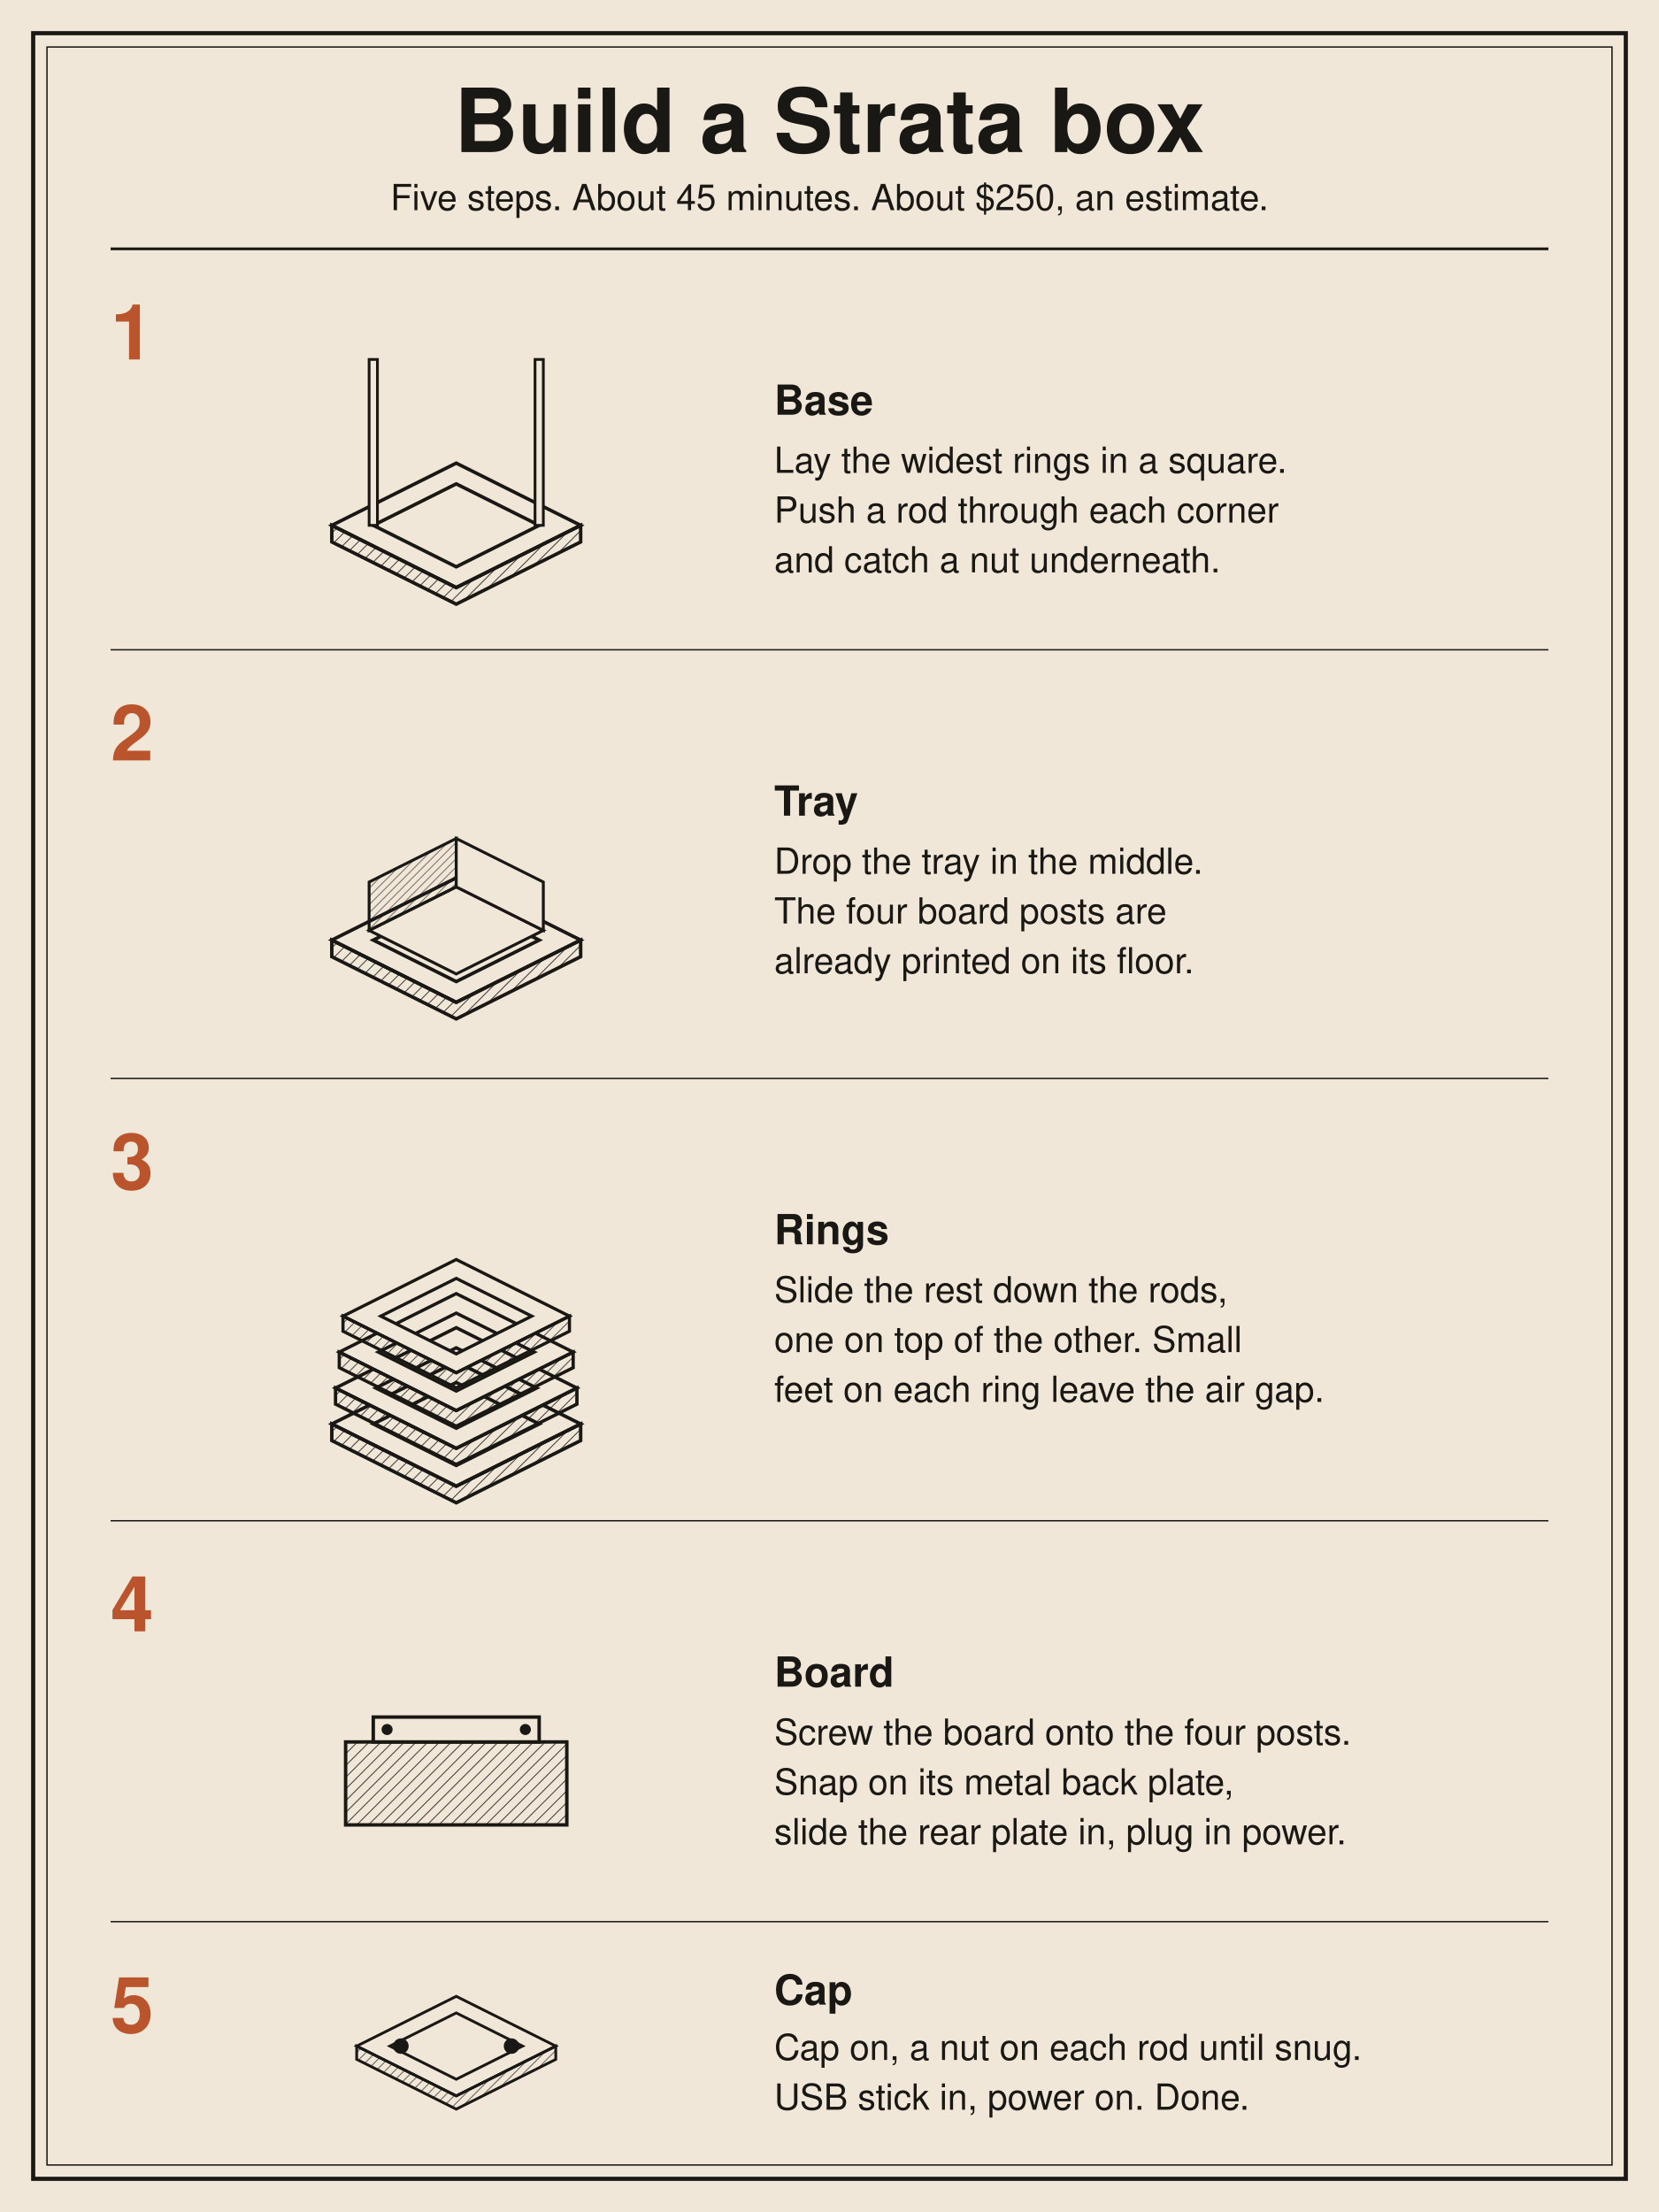
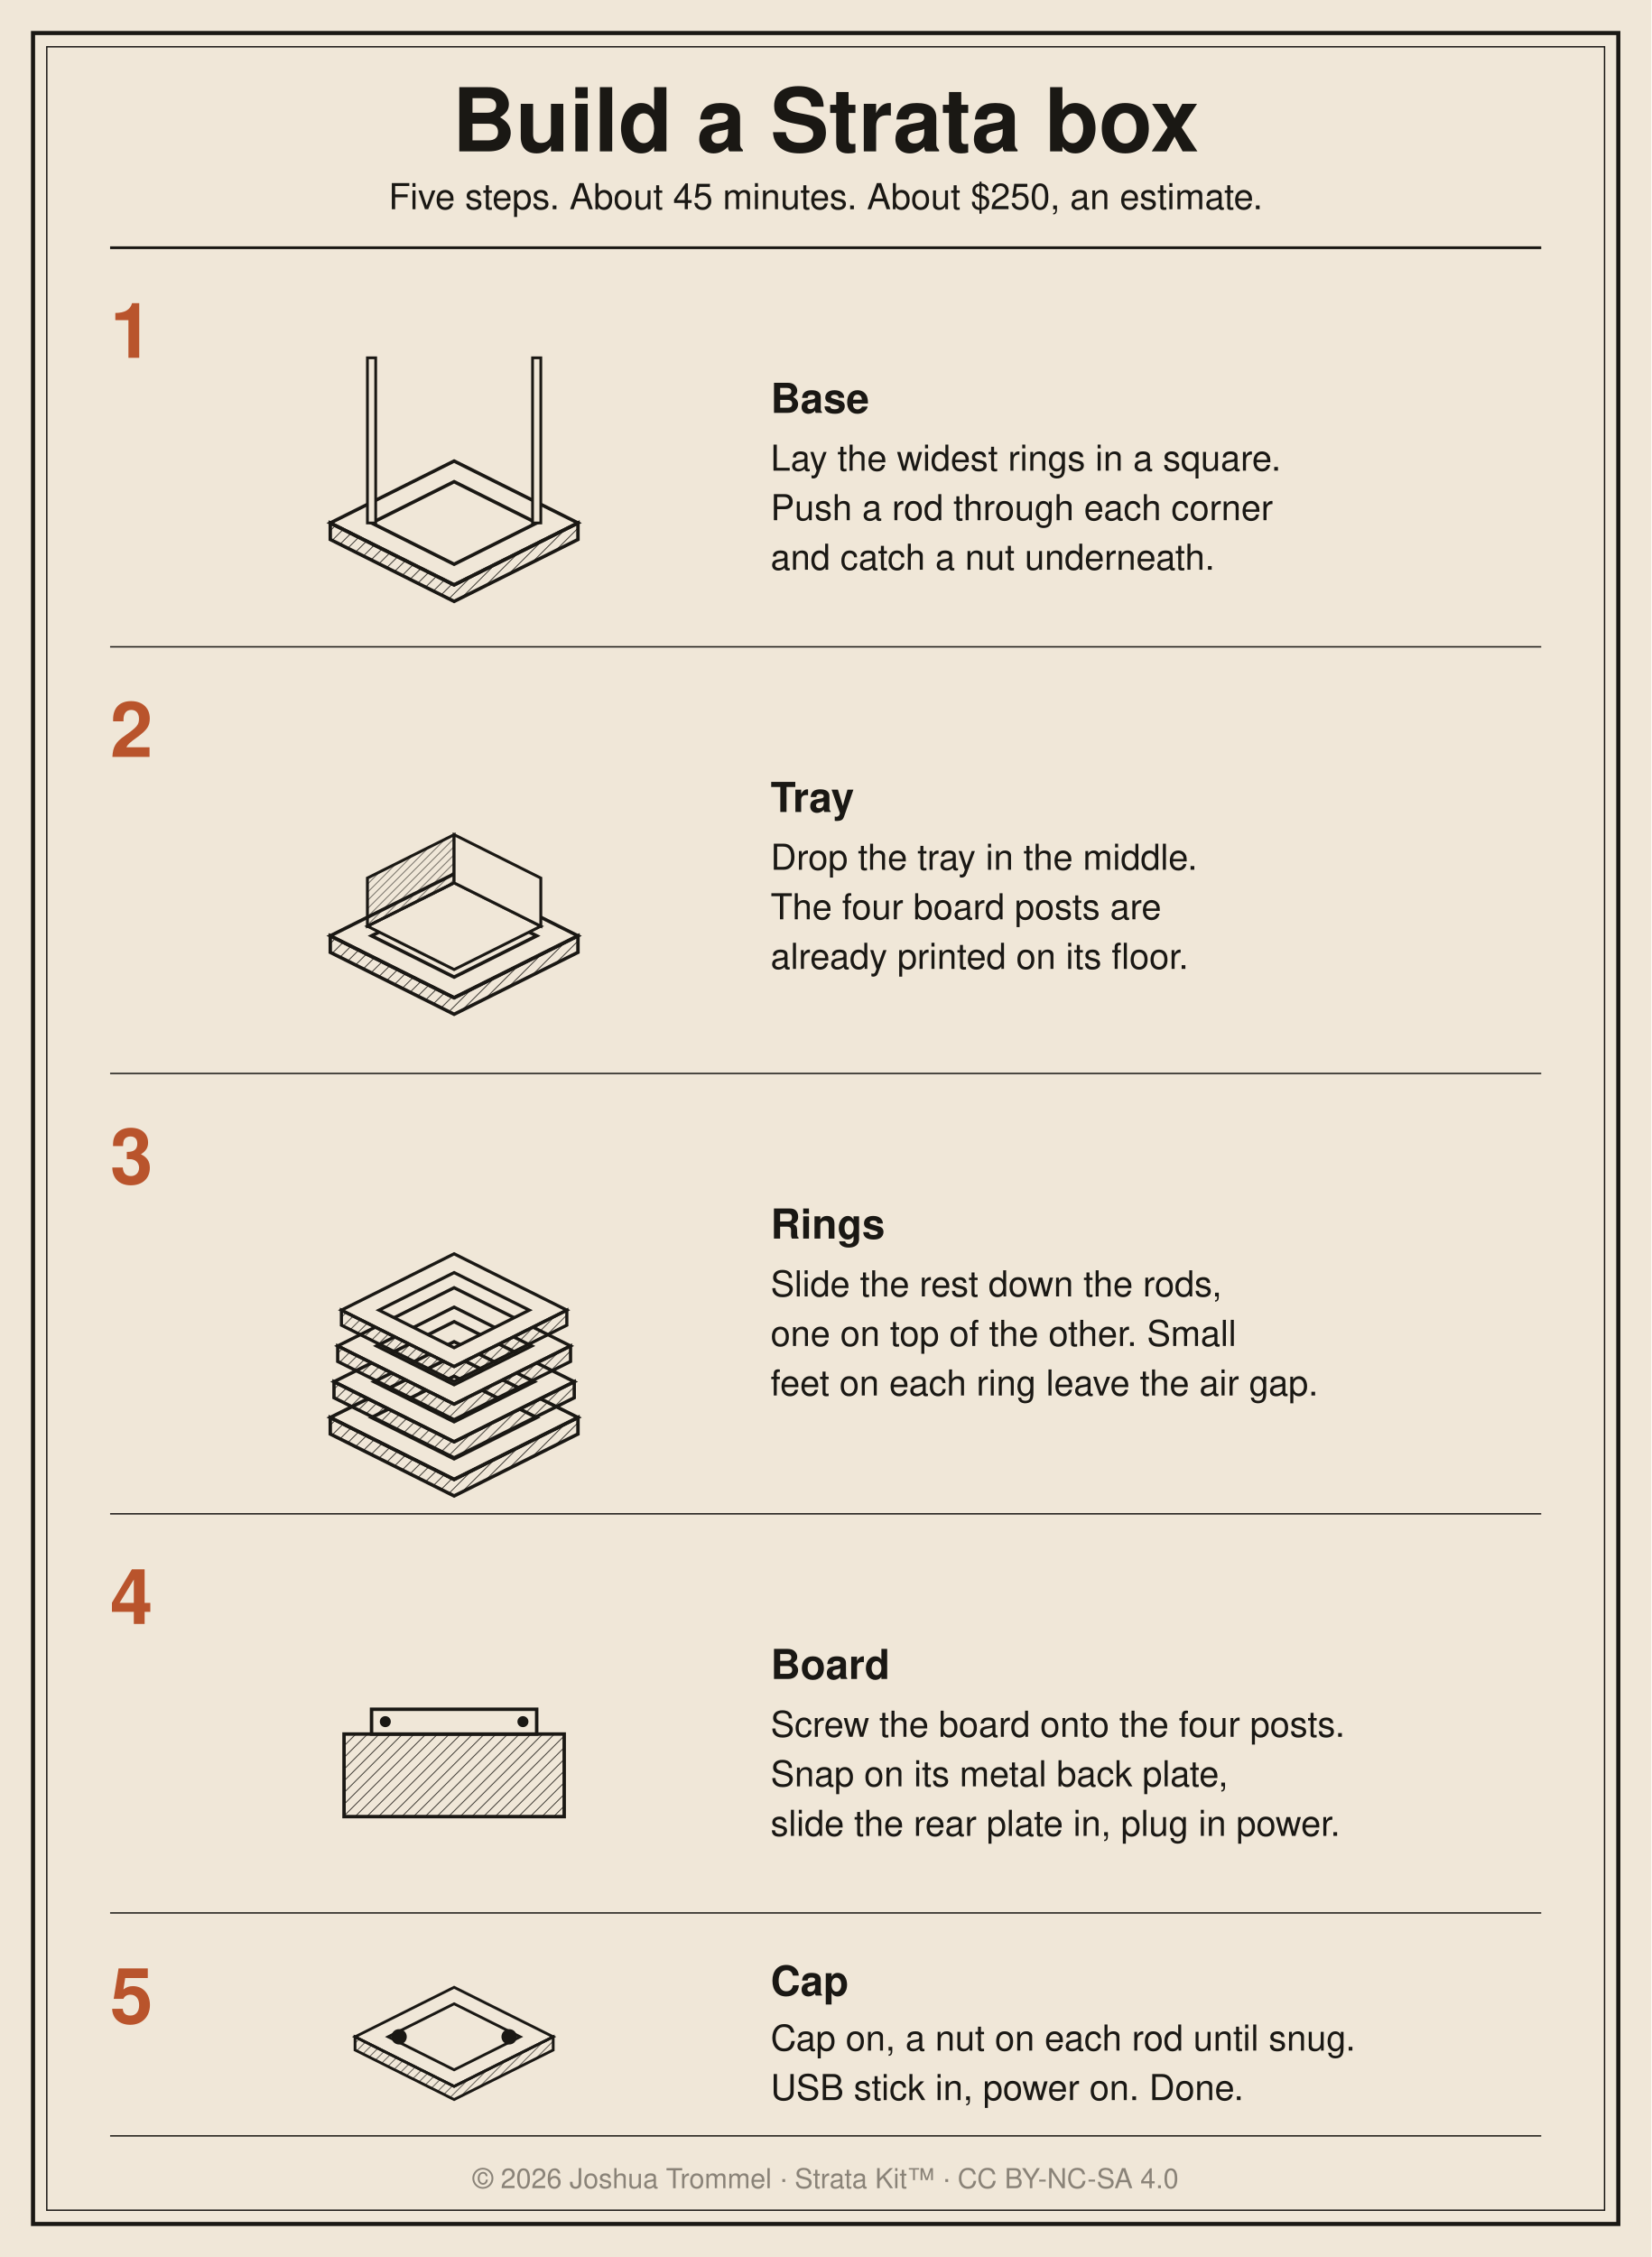
- <svg xmlns="http://www.w3.org/2000/svg" viewBox="0 0 1200 1600" width="1200" height="1600" font-family="Helvetica, Arial, sans-serif">
+ <svg xmlns="http://www.w3.org/2000/svg" viewBox="0 0 1200 1640" width="1200" height="1640" font-family="Helvetica, Arial, sans-serif">
  <defs>
    <pattern id="h" width="6" height="6" patternUnits="userSpaceOnUse" patternTransform="rotate(45)">
      <line x1="0" y1="0" x2="0" y2="6" stroke="#1a1814" stroke-width="1" />
    </pattern>
    <g id="ring">
      <path d="M-90 0 L0 -45 L90 0 L0 45 Z M-60 0 L0 -30 L60 0 L0 30 Z" fill-rule="evenodd" fill="#f0e7d8" stroke="#1a1814" stroke-width="2.5" />
      <path d="M-90 0 L-90 12 L0 57 L90 12 L90 0 L0 45 Z" fill="url(#h)" stroke="#1a1814" stroke-width="2.5" />
    </g>
    <g id="rod">
      <rect x="-3" y="-120" width="6" height="120" fill="#f0e7d8" stroke="#1a1814" stroke-width="2" />
    </g>
  </defs>
-   <rect width="1200" height="1600" fill="#f0e7d8" />
-   <rect x="24" y="24" width="1152" height="1552" fill="none" stroke="#1a1814" stroke-width="3" />
-   <rect x="34" y="34" width="1132" height="1532" fill="none" stroke="#1a1814" stroke-width="1" />
+   <rect width="1200" height="1640" fill="#f0e7d8" />
+   <rect x="24" y="24" width="1152" height="1592" fill="none" stroke="#1a1814" stroke-width="3" />
+   <rect x="34" y="34" width="1132" height="1572" fill="none" stroke="#1a1814" stroke-width="1" />
  <text x="600" y="110" text-anchor="middle" font-size="64" font-weight="700" fill="#1a1814">Build a Strata box</text>
  <text x="600" y="152" text-anchor="middle" font-size="26" fill="#1a1814">Five steps. About 45 minutes. About $250, an estimate.</text>
  <line x1="80" y1="180" x2="1120" y2="180" stroke="#1a1814" stroke-width="2" />
  <g transform="translate(0,0)">
    <text x="80" y="260" font-size="56" font-weight="700" fill="#b9542c">1</text>
    <g transform="translate(330,380)">
      <use href="#ring" />
      <g transform="translate(-60,0)">
        <use href="#rod" />
      </g>
      <g transform="translate(60,0)">
        <use href="#rod" />
      </g>
    </g>
    <text x="560" y="300" font-size="30" font-weight="700" fill="#1a1814">Base</text>
    <text x="560" y="342" font-size="26" fill="#1a1814">Lay the widest rings in a square.</text>
    <text x="560" y="378" font-size="26" fill="#1a1814">Push a rod through each corner</text>
    <text x="560" y="414" font-size="26" fill="#1a1814">and catch a nut underneath.</text>
  </g>
  <line x1="80" y1="470" x2="1120" y2="470" stroke="#1a1814" stroke-width="1" />
  <g>
    <text x="80" y="550" font-size="56" font-weight="700" fill="#b9542c">2</text>
    <g transform="translate(330,680)">
      <use href="#ring" />
      <g transform="scale(0.7)">
        <path d="M-90 -10 L0 -55 L90 -10 L0 35 Z" fill="#f0e7d8" stroke="#1a1814" stroke-width="3" />
        <path d="M-90 -10 L-90 -60 L0 -105 L0 -55 Z" fill="url(#h)" stroke="#1a1814" stroke-width="3" />
        <path d="M90 -10 L90 -60 L0 -105 L0 -55 Z" fill="#f0e7d8" stroke="#1a1814" stroke-width="3" />
      </g>
    </g>
    <text x="560" y="590" font-size="30" font-weight="700" fill="#1a1814">Tray</text>
    <text x="560" y="632" font-size="26" fill="#1a1814">Drop the tray in the middle.</text>
    <text x="560" y="668" font-size="26" fill="#1a1814">The four board posts are</text>
    <text x="560" y="704" font-size="26" fill="#1a1814">already printed on its floor.</text>
  </g>
  <line x1="80" y1="780" x2="1120" y2="780" stroke="#1a1814" stroke-width="1" />
  <g>
    <text x="80" y="860" font-size="56" font-weight="700" fill="#b9542c">3</text>
    <g transform="translate(330,1030)">
      <use href="#ring" />
      <g transform="translate(0,-26) scale(0.97)">
        <use href="#ring" />
      </g>
      <g transform="translate(0,-52) scale(0.94)">
        <use href="#ring" />
      </g>
      <g transform="translate(0,-78) scale(0.91)">
        <use href="#ring" />
      </g>
    </g>
    <text x="560" y="900" font-size="30" font-weight="700" fill="#1a1814">Rings</text>
    <text x="560" y="942" font-size="26" fill="#1a1814">Slide the rest down the rods,</text>
    <text x="560" y="978" font-size="26" fill="#1a1814">one on top of the other. Small</text>
    <text x="560" y="1014" font-size="26" fill="#1a1814">feet on each ring leave the air gap.</text>
  </g>
  <line x1="80" y1="1100" x2="1120" y2="1100" stroke="#1a1814" stroke-width="1" />
  <g>
    <text x="80" y="1180" font-size="56" font-weight="700" fill="#b9542c">4</text>
    <g transform="translate(330,1290)">
      <rect x="-80" y="-30" width="160" height="60" fill="url(#h)" stroke="#1a1814" stroke-width="2.5" />
      <rect x="-60" y="-48" width="120" height="18" fill="#f0e7d8" stroke="#1a1814" stroke-width="2.5" />
      <circle cx="-50" cy="-39" r="4" fill="#1a1814" />
      <circle cx="50" cy="-39" r="4" fill="#1a1814" />
    </g>
    <text x="560" y="1220" font-size="30" font-weight="700" fill="#1a1814">Board</text>
    <text x="560" y="1262" font-size="26" fill="#1a1814">Screw the board onto the four posts.</text>
    <text x="560" y="1298" font-size="26" fill="#1a1814">Snap on its metal back plate,</text>
    <text x="560" y="1334" font-size="26" fill="#1a1814">slide the rear plate in, plug in power.</text>
  </g>
  <line x1="80" y1="1390" x2="1120" y2="1390" stroke="#1a1814" stroke-width="1" />
  <g>
    <text x="80" y="1470" font-size="56" font-weight="700" fill="#b9542c">5</text>
    <g transform="translate(330,1480) scale(0.8)">
      <use href="#ring" />
      <circle cx="-50" cy="0" r="7" fill="#1a1814" />
      <circle cx="50" cy="0" r="7" fill="#1a1814" />
    </g>
    <text x="560" y="1450" font-size="30" font-weight="700" fill="#1a1814">Cap</text>
    <text x="560" y="1490" font-size="26" fill="#1a1814">Cap on, a nut on each rod until snug.</text>
    <text x="560" y="1526" font-size="26" fill="#1a1814">USB stick in, power on. Done.</text>
  </g>
+   <line x1="80" y1="1552" x2="1120" y2="1552" stroke="#1a1814" stroke-width="1" />
+   <text x="600" y="1590" font-size="20" text-anchor="middle" fill="#8a8378">© 2026 Joshua Trommel · Strata Kit™ · CC BY-NC-SA 4.0</text>
</svg>
